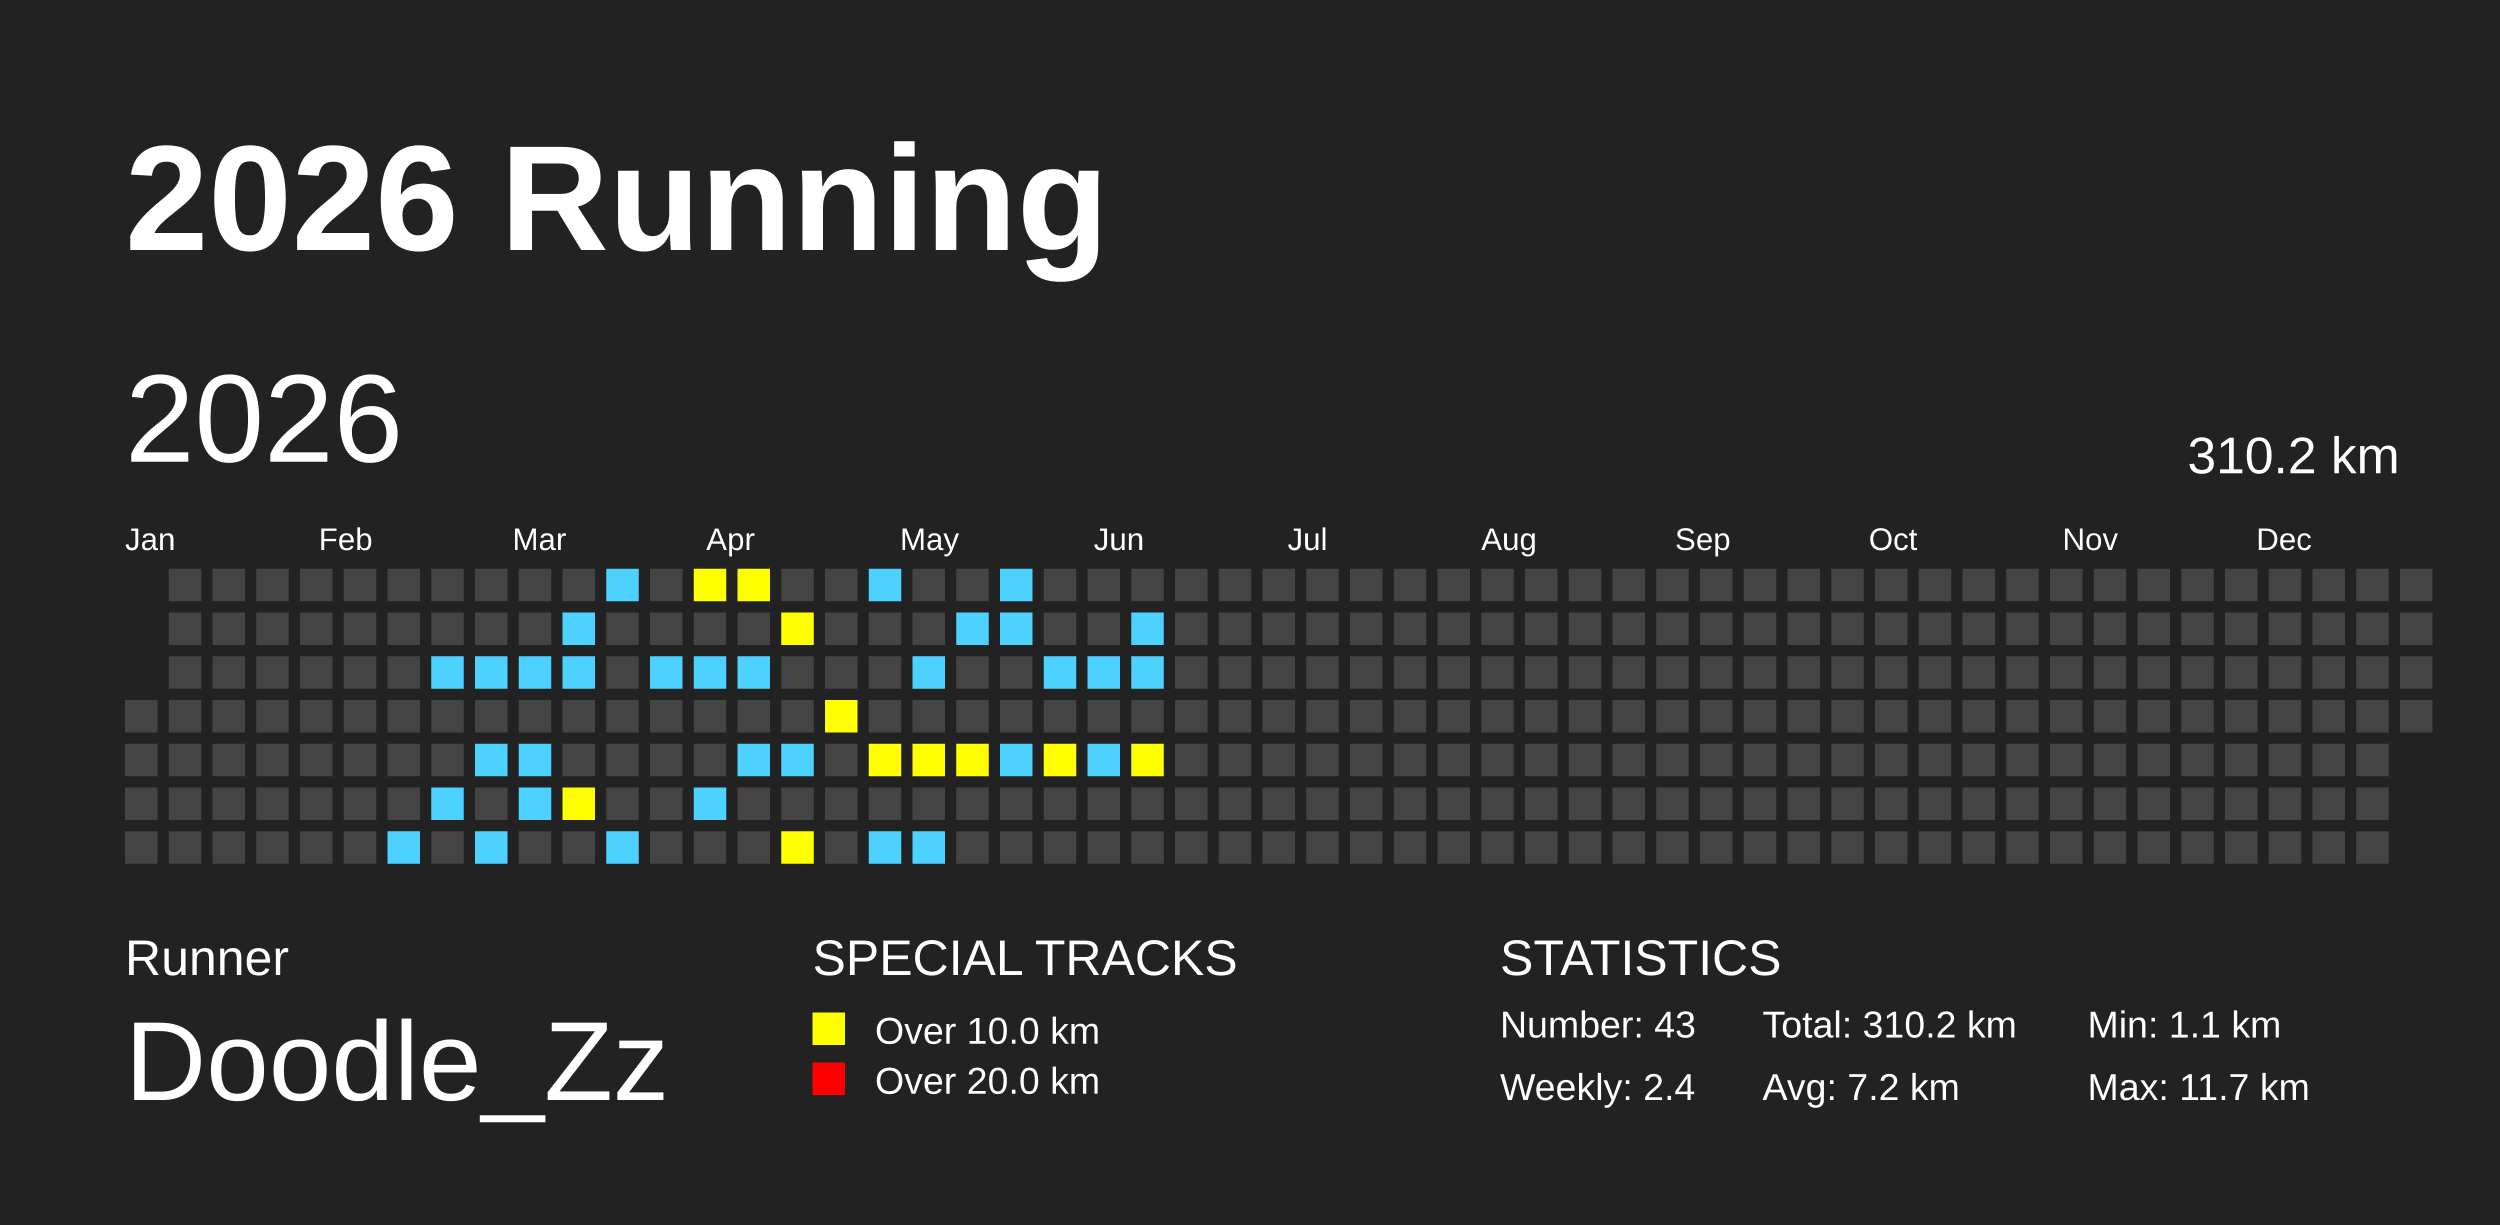
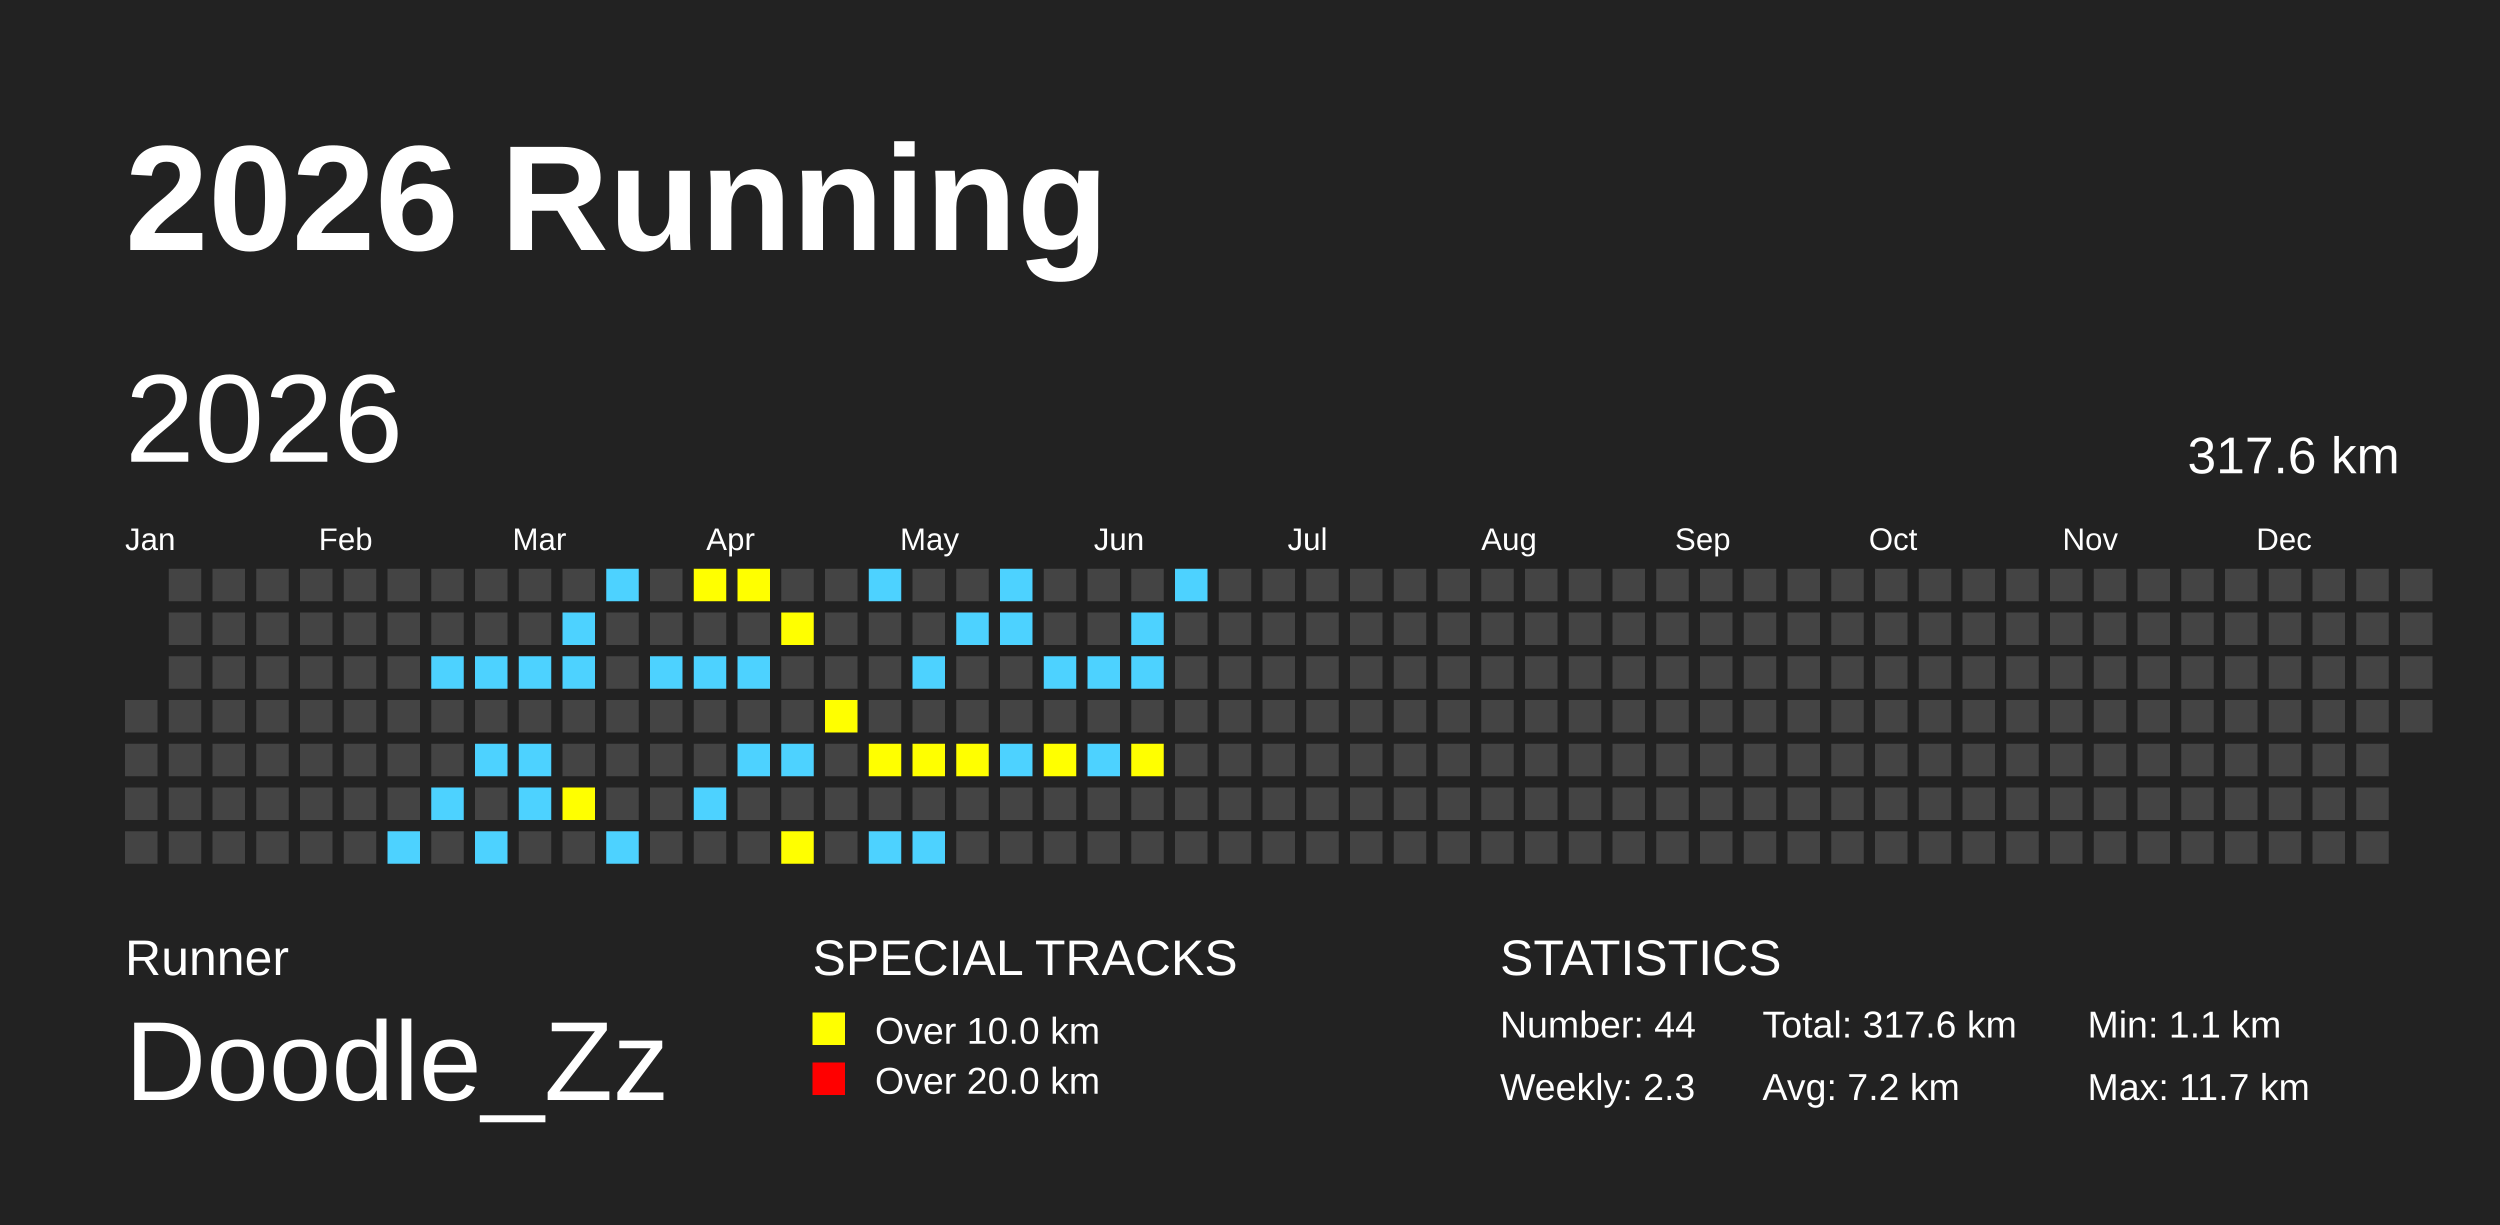
<svg xmlns="http://www.w3.org/2000/svg" baseProfile="full" height="98mm" version="1.1" viewBox="0,0,200,98" width="200mm">
  <defs />
  <rect fill="#222222" height="98" width="200" x="0" y="0" />
  <text fill="#FFFFFF" style="font-size:12px; font-family:Arial; font-weight:bold;" x="10" y="20">2026 Running</text>
  <text fill="#FFFFFF" style="font-size:4px; font-family:Arial" x="10" y="78">Runner</text>
  <text fill="#FFFFFF" style="font-size:9px; font-family:Arial" x="10" y="88">Doodle_Zz</text>
  <text fill="#FFFFFF" style="font-size:4px; font-family:Arial" x="65" y="78">SPECIAL TRACKS</text>
  <rect fill="yellow" height="2.6" width="2.6" x="65" y="81" />
  <text fill="#FFFFFF" style="font-size:3px; font-family:Arial" x="70" y="83.5">Over 10.0 km</text>
  <rect fill="red" height="2.6" width="2.6" x="65" y="85" />
  <text fill="#FFFFFF" style="font-size:3px; font-family:Arial" x="70" y="87.5">Over 20.0 km</text>
  <text fill="#FFFFFF" style="font-size:4px; font-family:Arial" x="120" y="78">STATISTICS</text>
-   <text fill="#FFFFFF" style="font-size:3px; font-family:Arial" x="120" y="83">Number: 43</text>
-   <text fill="#FFFFFF" style="font-size:3px; font-family:Arial" x="120" y="88">Weekly: 2.4</text>
-   <text fill="#FFFFFF" style="font-size:3px; font-family:Arial" x="141" y="83">Total: 310.2 km</text>
+   <text fill="#FFFFFF" style="font-size:3px; font-family:Arial" x="120" y="83">Number: 44</text>
+   <text fill="#FFFFFF" style="font-size:3px; font-family:Arial" x="120" y="88">Weekly: 2.3</text>
+   <text fill="#FFFFFF" style="font-size:3px; font-family:Arial" x="141" y="83">Total: 317.6 km</text>
  <text fill="#FFFFFF" style="font-size:3px; font-family:Arial" x="141" y="88">Avg: 7.2 km</text>
  <text fill="#FFFFFF" style="font-size:3px; font-family:Arial" x="167" y="83">Min: 1.1 km</text>
  <text fill="#FFFFFF" style="font-size:3px; font-family:Arial" x="167" y="88">Max: 11.7 km</text>
  <text dominant-baseline="hanging" fill="#FFFFFF" style="font-size:10.0px; font-family:Arial;" x="10" y="30">2026</text>
-   <text dominant-baseline="hanging" fill="#FFFFFF" style="font-size:4.125px; font-family:Arial;" x="175" y="35">310.2 km</text>
+   <text dominant-baseline="hanging" fill="#FFFFFF" style="font-size:4.125px; font-family:Arial;" x="175" y="35">317.6 km</text>
  <text fill="#FFFFFF" style="font-size:2.5px; font-family:Arial" x="10.0" y="44">Jan</text>
  <text fill="#FFFFFF" style="font-size:2.5px; font-family:Arial" x="25.5" y="44">Feb</text>
  <text fill="#FFFFFF" style="font-size:2.5px; font-family:Arial" x="41.0" y="44">Mar</text>
  <text fill="#FFFFFF" style="font-size:2.5px; font-family:Arial" x="56.5" y="44">Apr</text>
  <text fill="#FFFFFF" style="font-size:2.5px; font-family:Arial" x="72.0" y="44">May</text>
  <text fill="#FFFFFF" style="font-size:2.5px; font-family:Arial" x="87.5" y="44">Jun</text>
  <text fill="#FFFFFF" style="font-size:2.5px; font-family:Arial" x="103.0" y="44">Jul</text>
  <text fill="#FFFFFF" style="font-size:2.5px; font-family:Arial" x="118.5" y="44">Aug</text>
  <text fill="#FFFFFF" style="font-size:2.5px; font-family:Arial" x="134.0" y="44">Sep</text>
  <text fill="#FFFFFF" style="font-size:2.5px; font-family:Arial" x="149.5" y="44">Oct</text>
  <text fill="#FFFFFF" style="font-size:2.5px; font-family:Arial" x="165.0" y="44">Nov</text>
  <text fill="#FFFFFF" style="font-size:2.5px; font-family:Arial" x="180.5" y="44">Dec</text>
  <rect fill="#444444" height="2.6" width="2.6" x="10.0" y="56.0" />
  <rect fill="#444444" height="2.6" width="2.6" x="10.0" y="59.5" />
  <rect fill="#444444" height="2.6" width="2.6" x="10.0" y="63.0" />
  <rect fill="#444444" height="2.6" width="2.6" x="10.0" y="66.5" />
  <rect fill="#444444" height="2.6" width="2.6" x="13.5" y="45.5" />
  <rect fill="#444444" height="2.6" width="2.6" x="13.5" y="49.0" />
  <rect fill="#444444" height="2.6" width="2.6" x="13.5" y="52.5" />
  <rect fill="#444444" height="2.6" width="2.6" x="13.5" y="56.0" />
  <rect fill="#444444" height="2.6" width="2.6" x="13.5" y="59.5" />
  <rect fill="#444444" height="2.6" width="2.6" x="13.5" y="63.0" />
  <rect fill="#444444" height="2.6" width="2.6" x="13.5" y="66.5" />
  <rect fill="#444444" height="2.6" width="2.6" x="17.0" y="45.5" />
  <rect fill="#444444" height="2.6" width="2.6" x="17.0" y="49.0" />
  <rect fill="#444444" height="2.6" width="2.6" x="17.0" y="52.5" />
  <rect fill="#444444" height="2.6" width="2.6" x="17.0" y="56.0" />
  <rect fill="#444444" height="2.6" width="2.6" x="17.0" y="59.5" />
  <rect fill="#444444" height="2.6" width="2.6" x="17.0" y="63.0" />
  <rect fill="#444444" height="2.6" width="2.6" x="17.0" y="66.5" />
  <rect fill="#444444" height="2.6" width="2.6" x="20.5" y="45.5" />
  <rect fill="#444444" height="2.6" width="2.6" x="20.5" y="49.0" />
  <rect fill="#444444" height="2.6" width="2.6" x="20.5" y="52.5" />
  <rect fill="#444444" height="2.6" width="2.6" x="20.5" y="56.0" />
  <rect fill="#444444" height="2.6" width="2.6" x="20.5" y="59.5" />
  <rect fill="#444444" height="2.6" width="2.6" x="20.5" y="63.0" />
  <rect fill="#444444" height="2.6" width="2.6" x="20.5" y="66.5" />
  <rect fill="#444444" height="2.6" width="2.6" x="24.0" y="45.5" />
  <rect fill="#444444" height="2.6" width="2.6" x="24.0" y="49.0" />
  <rect fill="#444444" height="2.6" width="2.6" x="24.0" y="52.5" />
  <rect fill="#444444" height="2.6" width="2.6" x="24.0" y="56.0" />
  <rect fill="#444444" height="2.6" width="2.6" x="24.0" y="59.5" />
  <rect fill="#444444" height="2.6" width="2.6" x="24.0" y="63.0" />
  <rect fill="#444444" height="2.6" width="2.6" x="24.0" y="66.5" />
  <rect fill="#444444" height="2.6" width="2.6" x="27.5" y="45.5" />
  <rect fill="#444444" height="2.6" width="2.6" x="27.5" y="49.0" />
  <rect fill="#444444" height="2.6" width="2.6" x="27.5" y="52.5" />
  <rect fill="#444444" height="2.6" width="2.6" x="27.5" y="56.0" />
  <rect fill="#444444" height="2.6" width="2.6" x="27.5" y="59.5" />
  <rect fill="#444444" height="2.6" width="2.6" x="27.5" y="63.0" />
  <rect fill="#444444" height="2.6" width="2.6" x="27.5" y="66.5" />
  <rect fill="#444444" height="2.6" width="2.6" x="31.0" y="45.5" />
  <rect fill="#444444" height="2.6" width="2.6" x="31.0" y="49.0" />
  <rect fill="#444444" height="2.6" width="2.6" x="31.0" y="52.5" />
  <rect fill="#444444" height="2.6" width="2.6" x="31.0" y="56.0" />
  <rect fill="#444444" height="2.6" width="2.6" x="31.0" y="59.5" />
  <rect fill="#444444" height="2.6" width="2.6" x="31.0" y="63.0" />
  <rect fill="#4DD2FF" height="2.6" width="2.6" x="31.0" y="66.5" />
  <rect fill="#444444" height="2.6" width="2.6" x="34.5" y="45.5" />
  <rect fill="#444444" height="2.6" width="2.6" x="34.5" y="49.0" />
  <rect fill="#4DD2FF" height="2.6" width="2.6" x="34.5" y="52.5" />
  <rect fill="#444444" height="2.6" width="2.6" x="34.5" y="56.0" />
  <rect fill="#444444" height="2.6" width="2.6" x="34.5" y="59.5" />
  <rect fill="#4DD2FF" height="2.6" width="2.6" x="34.5" y="63.0" />
  <rect fill="#444444" height="2.6" width="2.6" x="34.5" y="66.5" />
  <rect fill="#444444" height="2.6" width="2.6" x="38.0" y="45.5" />
  <rect fill="#444444" height="2.6" width="2.6" x="38.0" y="49.0" />
  <rect fill="#4DD2FF" height="2.6" width="2.6" x="38.0" y="52.5" />
  <rect fill="#444444" height="2.6" width="2.6" x="38.0" y="56.0" />
  <rect fill="#4DD2FF" height="2.6" width="2.6" x="38.0" y="59.5" />
  <rect fill="#444444" height="2.6" width="2.6" x="38.0" y="63.0" />
  <rect fill="#4DD2FF" height="2.6" width="2.6" x="38.0" y="66.5" />
  <rect fill="#444444" height="2.6" width="2.6" x="41.5" y="45.5" />
  <rect fill="#444444" height="2.6" width="2.6" x="41.5" y="49.0" />
  <rect fill="#4DD2FF" height="2.6" width="2.6" x="41.5" y="52.5" />
  <rect fill="#444444" height="2.6" width="2.6" x="41.5" y="56.0" />
  <rect fill="#4DD2FF" height="2.6" width="2.6" x="41.5" y="59.5" />
  <rect fill="#4DD2FF" height="2.6" width="2.6" x="41.5" y="63.0" />
  <rect fill="#444444" height="2.6" width="2.6" x="41.5" y="66.5" />
  <rect fill="#444444" height="2.6" width="2.6" x="45.0" y="45.5" />
  <rect fill="#4DD2FF" height="2.6" width="2.6" x="45.0" y="49.0" />
  <rect fill="#4DD2FF" height="2.6" width="2.6" x="45.0" y="52.5" />
  <rect fill="#444444" height="2.6" width="2.6" x="45.0" y="56.0" />
  <rect fill="#444444" height="2.6" width="2.6" x="45.0" y="59.5" />
  <rect fill="yellow" height="2.6" width="2.6" x="45.0" y="63.0" />
  <rect fill="#444444" height="2.6" width="2.6" x="45.0" y="66.5" />
  <rect fill="#4DD2FF" height="2.6" width="2.6" x="48.5" y="45.5" />
  <rect fill="#444444" height="2.6" width="2.6" x="48.5" y="49.0" />
  <rect fill="#444444" height="2.6" width="2.6" x="48.5" y="52.5" />
  <rect fill="#444444" height="2.6" width="2.6" x="48.5" y="56.0" />
  <rect fill="#444444" height="2.6" width="2.6" x="48.5" y="59.5" />
  <rect fill="#444444" height="2.6" width="2.6" x="48.5" y="63.0" />
  <rect fill="#4DD2FF" height="2.6" width="2.6" x="48.5" y="66.5" />
  <rect fill="#444444" height="2.6" width="2.6" x="52.0" y="45.5" />
  <rect fill="#444444" height="2.6" width="2.6" x="52.0" y="49.0" />
  <rect fill="#4DD2FF" height="2.6" width="2.6" x="52.0" y="52.5" />
  <rect fill="#444444" height="2.6" width="2.6" x="52.0" y="56.0" />
  <rect fill="#444444" height="2.6" width="2.6" x="52.0" y="59.5" />
  <rect fill="#444444" height="2.6" width="2.6" x="52.0" y="63.0" />
  <rect fill="#444444" height="2.6" width="2.6" x="52.0" y="66.5" />
  <rect fill="yellow" height="2.6" width="2.6" x="55.5" y="45.5" />
  <rect fill="#444444" height="2.6" width="2.6" x="55.5" y="49.0" />
  <rect fill="#4DD2FF" height="2.6" width="2.6" x="55.5" y="52.5" />
  <rect fill="#444444" height="2.6" width="2.6" x="55.5" y="56.0" />
  <rect fill="#444444" height="2.6" width="2.6" x="55.5" y="59.5" />
  <rect fill="#4DD2FF" height="2.6" width="2.6" x="55.5" y="63.0" />
  <rect fill="#444444" height="2.6" width="2.6" x="55.5" y="66.5" />
  <rect fill="yellow" height="2.6" width="2.6" x="59.0" y="45.5" />
  <rect fill="#444444" height="2.6" width="2.6" x="59.0" y="49.0" />
  <rect fill="#4DD2FF" height="2.6" width="2.6" x="59.0" y="52.5" />
  <rect fill="#444444" height="2.6" width="2.6" x="59.0" y="56.0" />
  <rect fill="#4DD2FF" height="2.6" width="2.6" x="59.0" y="59.5" />
  <rect fill="#444444" height="2.6" width="2.6" x="59.0" y="63.0" />
  <rect fill="#444444" height="2.6" width="2.6" x="59.0" y="66.5" />
  <rect fill="#444444" height="2.6" width="2.6" x="62.5" y="45.5" />
  <rect fill="yellow" height="2.6" width="2.6" x="62.5" y="49.0" />
  <rect fill="#444444" height="2.6" width="2.6" x="62.5" y="52.5" />
  <rect fill="#444444" height="2.6" width="2.6" x="62.5" y="56.0" />
  <rect fill="#4DD2FF" height="2.6" width="2.6" x="62.5" y="59.5" />
  <rect fill="#444444" height="2.6" width="2.6" x="62.5" y="63.0" />
  <rect fill="yellow" height="2.6" width="2.6" x="62.5" y="66.5" />
  <rect fill="#444444" height="2.6" width="2.6" x="66.0" y="45.5" />
  <rect fill="#444444" height="2.6" width="2.6" x="66.0" y="49.0" />
  <rect fill="#444444" height="2.6" width="2.6" x="66.0" y="52.5" />
  <rect fill="yellow" height="2.6" width="2.6" x="66.0" y="56.0" />
  <rect fill="#444444" height="2.6" width="2.6" x="66.0" y="59.5" />
  <rect fill="#444444" height="2.6" width="2.6" x="66.0" y="63.0" />
  <rect fill="#444444" height="2.6" width="2.6" x="66.0" y="66.5" />
  <rect fill="#4DD2FF" height="2.6" width="2.6" x="69.5" y="45.5" />
  <rect fill="#444444" height="2.6" width="2.6" x="69.5" y="49.0" />
  <rect fill="#444444" height="2.6" width="2.6" x="69.5" y="52.5" />
  <rect fill="#444444" height="2.6" width="2.6" x="69.5" y="56.0" />
  <rect fill="yellow" height="2.6" width="2.6" x="69.5" y="59.5" />
  <rect fill="#444444" height="2.6" width="2.6" x="69.5" y="63.0" />
  <rect fill="#4DD2FF" height="2.6" width="2.6" x="69.5" y="66.5" />
  <rect fill="#444444" height="2.6" width="2.6" x="73.0" y="45.5" />
  <rect fill="#444444" height="2.6" width="2.6" x="73.0" y="49.0" />
  <rect fill="#4DD2FF" height="2.6" width="2.6" x="73.0" y="52.5" />
  <rect fill="#444444" height="2.6" width="2.6" x="73.0" y="56.0" />
  <rect fill="yellow" height="2.6" width="2.6" x="73.0" y="59.5" />
  <rect fill="#444444" height="2.6" width="2.6" x="73.0" y="63.0" />
  <rect fill="#4DD2FF" height="2.6" width="2.6" x="73.0" y="66.5" />
  <rect fill="#444444" height="2.6" width="2.6" x="76.5" y="45.5" />
  <rect fill="#4DD2FF" height="2.6" width="2.6" x="76.5" y="49.0" />
  <rect fill="#444444" height="2.6" width="2.6" x="76.5" y="52.5" />
  <rect fill="#444444" height="2.6" width="2.6" x="76.5" y="56.0" />
  <rect fill="yellow" height="2.6" width="2.6" x="76.5" y="59.5" />
  <rect fill="#444444" height="2.6" width="2.6" x="76.5" y="63.0" />
  <rect fill="#444444" height="2.6" width="2.6" x="76.5" y="66.5" />
  <rect fill="#4DD2FF" height="2.6" width="2.6" x="80.0" y="45.5" />
  <rect fill="#4DD2FF" height="2.6" width="2.6" x="80.0" y="49.0" />
  <rect fill="#444444" height="2.6" width="2.6" x="80.0" y="52.5" />
  <rect fill="#444444" height="2.6" width="2.6" x="80.0" y="56.0" />
  <rect fill="#4DD2FF" height="2.6" width="2.6" x="80.0" y="59.5" />
  <rect fill="#444444" height="2.6" width="2.6" x="80.0" y="63.0" />
  <rect fill="#444444" height="2.6" width="2.6" x="80.0" y="66.5" />
  <rect fill="#444444" height="2.6" width="2.6" x="83.5" y="45.5" />
  <rect fill="#444444" height="2.6" width="2.6" x="83.5" y="49.0" />
  <rect fill="#4DD2FF" height="2.6" width="2.6" x="83.5" y="52.5" />
  <rect fill="#444444" height="2.6" width="2.6" x="83.5" y="56.0" />
  <rect fill="yellow" height="2.6" width="2.6" x="83.5" y="59.5" />
  <rect fill="#444444" height="2.6" width="2.6" x="83.5" y="63.0" />
  <rect fill="#444444" height="2.6" width="2.6" x="83.5" y="66.5" />
  <rect fill="#444444" height="2.6" width="2.6" x="87.0" y="45.5" />
  <rect fill="#444444" height="2.6" width="2.6" x="87.0" y="49.0" />
  <rect fill="#4DD2FF" height="2.6" width="2.6" x="87.0" y="52.5" />
  <rect fill="#444444" height="2.6" width="2.6" x="87.0" y="56.0" />
  <rect fill="#4DD2FF" height="2.6" width="2.6" x="87.0" y="59.5" />
  <rect fill="#444444" height="2.6" width="2.6" x="87.0" y="63.0" />
  <rect fill="#444444" height="2.6" width="2.6" x="87.0" y="66.5" />
  <rect fill="#444444" height="2.6" width="2.6" x="90.5" y="45.5" />
  <rect fill="#4DD2FF" height="2.6" width="2.6" x="90.5" y="49.0" />
  <rect fill="#4DD2FF" height="2.6" width="2.6" x="90.5" y="52.5" />
  <rect fill="#444444" height="2.6" width="2.6" x="90.5" y="56.0" />
  <rect fill="yellow" height="2.6" width="2.6" x="90.5" y="59.5" />
  <rect fill="#444444" height="2.6" width="2.6" x="90.5" y="63.0" />
  <rect fill="#444444" height="2.6" width="2.6" x="90.5" y="66.5" />
-   <rect fill="#444444" height="2.6" width="2.6" x="94.0" y="45.5" />
+   <rect fill="#4DD2FF" height="2.6" width="2.6" x="94.0" y="45.5" />
  <rect fill="#444444" height="2.6" width="2.6" x="94.0" y="49.0" />
  <rect fill="#444444" height="2.6" width="2.6" x="94.0" y="52.5" />
  <rect fill="#444444" height="2.6" width="2.6" x="94.0" y="56.0" />
  <rect fill="#444444" height="2.6" width="2.6" x="94.0" y="59.5" />
  <rect fill="#444444" height="2.6" width="2.6" x="94.0" y="63.0" />
  <rect fill="#444444" height="2.6" width="2.6" x="94.0" y="66.5" />
  <rect fill="#444444" height="2.6" width="2.6" x="97.5" y="45.5" />
  <rect fill="#444444" height="2.6" width="2.6" x="97.5" y="49.0" />
  <rect fill="#444444" height="2.6" width="2.6" x="97.5" y="52.5" />
  <rect fill="#444444" height="2.6" width="2.6" x="97.5" y="56.0" />
  <rect fill="#444444" height="2.6" width="2.6" x="97.5" y="59.5" />
  <rect fill="#444444" height="2.6" width="2.6" x="97.5" y="63.0" />
  <rect fill="#444444" height="2.6" width="2.6" x="97.5" y="66.5" />
  <rect fill="#444444" height="2.6" width="2.6" x="101.0" y="45.5" />
  <rect fill="#444444" height="2.6" width="2.6" x="101.0" y="49.0" />
  <rect fill="#444444" height="2.6" width="2.6" x="101.0" y="52.5" />
  <rect fill="#444444" height="2.6" width="2.6" x="101.0" y="56.0" />
  <rect fill="#444444" height="2.6" width="2.6" x="101.0" y="59.5" />
  <rect fill="#444444" height="2.6" width="2.6" x="101.0" y="63.0" />
  <rect fill="#444444" height="2.6" width="2.6" x="101.0" y="66.5" />
  <rect fill="#444444" height="2.6" width="2.6" x="104.5" y="45.5" />
  <rect fill="#444444" height="2.6" width="2.6" x="104.5" y="49.0" />
  <rect fill="#444444" height="2.6" width="2.6" x="104.5" y="52.5" />
  <rect fill="#444444" height="2.6" width="2.6" x="104.5" y="56.0" />
  <rect fill="#444444" height="2.6" width="2.6" x="104.5" y="59.5" />
  <rect fill="#444444" height="2.6" width="2.6" x="104.5" y="63.0" />
  <rect fill="#444444" height="2.6" width="2.6" x="104.5" y="66.5" />
  <rect fill="#444444" height="2.6" width="2.6" x="108.0" y="45.5" />
  <rect fill="#444444" height="2.6" width="2.6" x="108.0" y="49.0" />
  <rect fill="#444444" height="2.6" width="2.6" x="108.0" y="52.5" />
  <rect fill="#444444" height="2.6" width="2.6" x="108.0" y="56.0" />
  <rect fill="#444444" height="2.6" width="2.6" x="108.0" y="59.5" />
  <rect fill="#444444" height="2.6" width="2.6" x="108.0" y="63.0" />
  <rect fill="#444444" height="2.6" width="2.6" x="108.0" y="66.5" />
  <rect fill="#444444" height="2.6" width="2.6" x="111.5" y="45.5" />
  <rect fill="#444444" height="2.6" width="2.6" x="111.5" y="49.0" />
  <rect fill="#444444" height="2.6" width="2.6" x="111.5" y="52.5" />
  <rect fill="#444444" height="2.6" width="2.6" x="111.5" y="56.0" />
  <rect fill="#444444" height="2.6" width="2.6" x="111.5" y="59.5" />
  <rect fill="#444444" height="2.6" width="2.6" x="111.5" y="63.0" />
  <rect fill="#444444" height="2.6" width="2.6" x="111.5" y="66.5" />
  <rect fill="#444444" height="2.6" width="2.6" x="115.0" y="45.5" />
  <rect fill="#444444" height="2.6" width="2.6" x="115.0" y="49.0" />
  <rect fill="#444444" height="2.6" width="2.6" x="115.0" y="52.5" />
  <rect fill="#444444" height="2.6" width="2.6" x="115.0" y="56.0" />
  <rect fill="#444444" height="2.6" width="2.6" x="115.0" y="59.5" />
  <rect fill="#444444" height="2.6" width="2.6" x="115.0" y="63.0" />
  <rect fill="#444444" height="2.6" width="2.6" x="115.0" y="66.5" />
  <rect fill="#444444" height="2.6" width="2.6" x="118.5" y="45.5" />
  <rect fill="#444444" height="2.6" width="2.6" x="118.5" y="49.0" />
  <rect fill="#444444" height="2.6" width="2.6" x="118.5" y="52.5" />
  <rect fill="#444444" height="2.6" width="2.6" x="118.5" y="56.0" />
  <rect fill="#444444" height="2.6" width="2.6" x="118.5" y="59.5" />
  <rect fill="#444444" height="2.6" width="2.6" x="118.5" y="63.0" />
  <rect fill="#444444" height="2.6" width="2.6" x="118.5" y="66.5" />
  <rect fill="#444444" height="2.6" width="2.6" x="122.0" y="45.5" />
  <rect fill="#444444" height="2.6" width="2.6" x="122.0" y="49.0" />
  <rect fill="#444444" height="2.6" width="2.6" x="122.0" y="52.5" />
  <rect fill="#444444" height="2.6" width="2.6" x="122.0" y="56.0" />
  <rect fill="#444444" height="2.6" width="2.6" x="122.0" y="59.5" />
  <rect fill="#444444" height="2.6" width="2.6" x="122.0" y="63.0" />
  <rect fill="#444444" height="2.6" width="2.6" x="122.0" y="66.5" />
  <rect fill="#444444" height="2.6" width="2.6" x="125.5" y="45.5" />
  <rect fill="#444444" height="2.6" width="2.6" x="125.5" y="49.0" />
  <rect fill="#444444" height="2.6" width="2.6" x="125.5" y="52.5" />
  <rect fill="#444444" height="2.6" width="2.6" x="125.5" y="56.0" />
  <rect fill="#444444" height="2.6" width="2.6" x="125.5" y="59.5" />
  <rect fill="#444444" height="2.6" width="2.6" x="125.5" y="63.0" />
  <rect fill="#444444" height="2.6" width="2.6" x="125.5" y="66.5" />
  <rect fill="#444444" height="2.6" width="2.6" x="129.0" y="45.5" />
  <rect fill="#444444" height="2.6" width="2.6" x="129.0" y="49.0" />
  <rect fill="#444444" height="2.6" width="2.6" x="129.0" y="52.5" />
  <rect fill="#444444" height="2.6" width="2.6" x="129.0" y="56.0" />
  <rect fill="#444444" height="2.6" width="2.6" x="129.0" y="59.5" />
  <rect fill="#444444" height="2.6" width="2.6" x="129.0" y="63.0" />
  <rect fill="#444444" height="2.6" width="2.6" x="129.0" y="66.5" />
  <rect fill="#444444" height="2.6" width="2.6" x="132.5" y="45.5" />
  <rect fill="#444444" height="2.6" width="2.6" x="132.5" y="49.0" />
  <rect fill="#444444" height="2.6" width="2.6" x="132.5" y="52.5" />
  <rect fill="#444444" height="2.6" width="2.6" x="132.5" y="56.0" />
  <rect fill="#444444" height="2.6" width="2.6" x="132.5" y="59.5" />
  <rect fill="#444444" height="2.6" width="2.6" x="132.5" y="63.0" />
  <rect fill="#444444" height="2.6" width="2.6" x="132.5" y="66.5" />
  <rect fill="#444444" height="2.6" width="2.6" x="136.0" y="45.5" />
  <rect fill="#444444" height="2.6" width="2.6" x="136.0" y="49.0" />
  <rect fill="#444444" height="2.6" width="2.6" x="136.0" y="52.5" />
  <rect fill="#444444" height="2.6" width="2.6" x="136.0" y="56.0" />
  <rect fill="#444444" height="2.6" width="2.6" x="136.0" y="59.5" />
  <rect fill="#444444" height="2.6" width="2.6" x="136.0" y="63.0" />
  <rect fill="#444444" height="2.6" width="2.6" x="136.0" y="66.5" />
  <rect fill="#444444" height="2.6" width="2.6" x="139.5" y="45.5" />
  <rect fill="#444444" height="2.6" width="2.6" x="139.5" y="49.0" />
  <rect fill="#444444" height="2.6" width="2.6" x="139.5" y="52.5" />
  <rect fill="#444444" height="2.6" width="2.6" x="139.5" y="56.0" />
  <rect fill="#444444" height="2.6" width="2.6" x="139.5" y="59.5" />
  <rect fill="#444444" height="2.6" width="2.6" x="139.5" y="63.0" />
  <rect fill="#444444" height="2.6" width="2.6" x="139.5" y="66.5" />
  <rect fill="#444444" height="2.6" width="2.6" x="143.0" y="45.5" />
  <rect fill="#444444" height="2.6" width="2.6" x="143.0" y="49.0" />
  <rect fill="#444444" height="2.6" width="2.6" x="143.0" y="52.5" />
  <rect fill="#444444" height="2.6" width="2.6" x="143.0" y="56.0" />
  <rect fill="#444444" height="2.6" width="2.6" x="143.0" y="59.5" />
  <rect fill="#444444" height="2.6" width="2.6" x="143.0" y="63.0" />
  <rect fill="#444444" height="2.6" width="2.6" x="143.0" y="66.5" />
  <rect fill="#444444" height="2.6" width="2.6" x="146.5" y="45.5" />
  <rect fill="#444444" height="2.6" width="2.6" x="146.5" y="49.0" />
  <rect fill="#444444" height="2.6" width="2.6" x="146.5" y="52.5" />
  <rect fill="#444444" height="2.6" width="2.6" x="146.5" y="56.0" />
  <rect fill="#444444" height="2.6" width="2.6" x="146.5" y="59.5" />
  <rect fill="#444444" height="2.6" width="2.6" x="146.5" y="63.0" />
  <rect fill="#444444" height="2.6" width="2.6" x="146.5" y="66.5" />
  <rect fill="#444444" height="2.6" width="2.6" x="150.0" y="45.5" />
  <rect fill="#444444" height="2.6" width="2.6" x="150.0" y="49.0" />
  <rect fill="#444444" height="2.6" width="2.6" x="150.0" y="52.5" />
  <rect fill="#444444" height="2.6" width="2.6" x="150.0" y="56.0" />
  <rect fill="#444444" height="2.6" width="2.6" x="150.0" y="59.5" />
  <rect fill="#444444" height="2.6" width="2.6" x="150.0" y="63.0" />
  <rect fill="#444444" height="2.6" width="2.6" x="150.0" y="66.5" />
  <rect fill="#444444" height="2.6" width="2.6" x="153.5" y="45.5" />
  <rect fill="#444444" height="2.6" width="2.6" x="153.5" y="49.0" />
  <rect fill="#444444" height="2.6" width="2.6" x="153.5" y="52.5" />
  <rect fill="#444444" height="2.6" width="2.6" x="153.5" y="56.0" />
  <rect fill="#444444" height="2.6" width="2.6" x="153.5" y="59.5" />
  <rect fill="#444444" height="2.6" width="2.6" x="153.5" y="63.0" />
  <rect fill="#444444" height="2.6" width="2.6" x="153.5" y="66.5" />
  <rect fill="#444444" height="2.6" width="2.6" x="157.0" y="45.5" />
  <rect fill="#444444" height="2.6" width="2.6" x="157.0" y="49.0" />
  <rect fill="#444444" height="2.6" width="2.6" x="157.0" y="52.5" />
  <rect fill="#444444" height="2.6" width="2.6" x="157.0" y="56.0" />
  <rect fill="#444444" height="2.6" width="2.6" x="157.0" y="59.5" />
  <rect fill="#444444" height="2.6" width="2.6" x="157.0" y="63.0" />
  <rect fill="#444444" height="2.6" width="2.6" x="157.0" y="66.5" />
  <rect fill="#444444" height="2.6" width="2.6" x="160.5" y="45.5" />
  <rect fill="#444444" height="2.6" width="2.6" x="160.5" y="49.0" />
  <rect fill="#444444" height="2.6" width="2.6" x="160.5" y="52.5" />
  <rect fill="#444444" height="2.6" width="2.6" x="160.5" y="56.0" />
  <rect fill="#444444" height="2.6" width="2.6" x="160.5" y="59.5" />
  <rect fill="#444444" height="2.6" width="2.6" x="160.5" y="63.0" />
  <rect fill="#444444" height="2.6" width="2.6" x="160.5" y="66.5" />
  <rect fill="#444444" height="2.6" width="2.6" x="164.0" y="45.5" />
  <rect fill="#444444" height="2.6" width="2.6" x="164.0" y="49.0" />
  <rect fill="#444444" height="2.6" width="2.6" x="164.0" y="52.5" />
  <rect fill="#444444" height="2.6" width="2.6" x="164.0" y="56.0" />
  <rect fill="#444444" height="2.6" width="2.6" x="164.0" y="59.5" />
  <rect fill="#444444" height="2.6" width="2.6" x="164.0" y="63.0" />
  <rect fill="#444444" height="2.6" width="2.6" x="164.0" y="66.5" />
  <rect fill="#444444" height="2.6" width="2.6" x="167.5" y="45.5" />
  <rect fill="#444444" height="2.6" width="2.6" x="167.5" y="49.0" />
  <rect fill="#444444" height="2.6" width="2.6" x="167.5" y="52.5" />
  <rect fill="#444444" height="2.6" width="2.6" x="167.5" y="56.0" />
  <rect fill="#444444" height="2.6" width="2.6" x="167.5" y="59.5" />
  <rect fill="#444444" height="2.6" width="2.6" x="167.5" y="63.0" />
  <rect fill="#444444" height="2.6" width="2.6" x="167.5" y="66.5" />
  <rect fill="#444444" height="2.6" width="2.6" x="171.0" y="45.5" />
  <rect fill="#444444" height="2.6" width="2.6" x="171.0" y="49.0" />
  <rect fill="#444444" height="2.6" width="2.6" x="171.0" y="52.5" />
  <rect fill="#444444" height="2.6" width="2.6" x="171.0" y="56.0" />
  <rect fill="#444444" height="2.6" width="2.6" x="171.0" y="59.5" />
  <rect fill="#444444" height="2.6" width="2.6" x="171.0" y="63.0" />
  <rect fill="#444444" height="2.6" width="2.6" x="171.0" y="66.5" />
  <rect fill="#444444" height="2.6" width="2.6" x="174.5" y="45.5" />
  <rect fill="#444444" height="2.6" width="2.6" x="174.5" y="49.0" />
  <rect fill="#444444" height="2.6" width="2.6" x="174.5" y="52.5" />
  <rect fill="#444444" height="2.6" width="2.6" x="174.5" y="56.0" />
  <rect fill="#444444" height="2.6" width="2.6" x="174.5" y="59.5" />
  <rect fill="#444444" height="2.6" width="2.6" x="174.5" y="63.0" />
  <rect fill="#444444" height="2.6" width="2.6" x="174.5" y="66.5" />
  <rect fill="#444444" height="2.6" width="2.6" x="178.0" y="45.5" />
  <rect fill="#444444" height="2.6" width="2.6" x="178.0" y="49.0" />
  <rect fill="#444444" height="2.6" width="2.6" x="178.0" y="52.5" />
  <rect fill="#444444" height="2.6" width="2.6" x="178.0" y="56.0" />
  <rect fill="#444444" height="2.6" width="2.6" x="178.0" y="59.5" />
  <rect fill="#444444" height="2.6" width="2.6" x="178.0" y="63.0" />
  <rect fill="#444444" height="2.6" width="2.6" x="178.0" y="66.5" />
  <rect fill="#444444" height="2.6" width="2.6" x="181.5" y="45.5" />
  <rect fill="#444444" height="2.6" width="2.6" x="181.5" y="49.0" />
  <rect fill="#444444" height="2.6" width="2.6" x="181.5" y="52.5" />
  <rect fill="#444444" height="2.6" width="2.6" x="181.5" y="56.0" />
  <rect fill="#444444" height="2.6" width="2.6" x="181.5" y="59.5" />
  <rect fill="#444444" height="2.6" width="2.6" x="181.5" y="63.0" />
  <rect fill="#444444" height="2.6" width="2.6" x="181.5" y="66.5" />
  <rect fill="#444444" height="2.6" width="2.6" x="185.0" y="45.5" />
  <rect fill="#444444" height="2.6" width="2.6" x="185.0" y="49.0" />
  <rect fill="#444444" height="2.6" width="2.6" x="185.0" y="52.5" />
  <rect fill="#444444" height="2.6" width="2.6" x="185.0" y="56.0" />
  <rect fill="#444444" height="2.6" width="2.6" x="185.0" y="59.5" />
  <rect fill="#444444" height="2.6" width="2.6" x="185.0" y="63.0" />
  <rect fill="#444444" height="2.6" width="2.6" x="185.0" y="66.5" />
  <rect fill="#444444" height="2.6" width="2.6" x="188.5" y="45.5" />
  <rect fill="#444444" height="2.6" width="2.6" x="188.5" y="49.0" />
  <rect fill="#444444" height="2.6" width="2.6" x="188.5" y="52.5" />
  <rect fill="#444444" height="2.6" width="2.6" x="188.5" y="56.0" />
  <rect fill="#444444" height="2.6" width="2.6" x="188.5" y="59.5" />
  <rect fill="#444444" height="2.6" width="2.6" x="188.5" y="63.0" />
  <rect fill="#444444" height="2.6" width="2.6" x="188.5" y="66.5" />
  <rect fill="#444444" height="2.6" width="2.6" x="192.0" y="45.5" />
  <rect fill="#444444" height="2.6" width="2.6" x="192.0" y="49.0" />
  <rect fill="#444444" height="2.6" width="2.6" x="192.0" y="52.5" />
  <rect fill="#444444" height="2.6" width="2.6" x="192.0" y="56.0" />
</svg>
